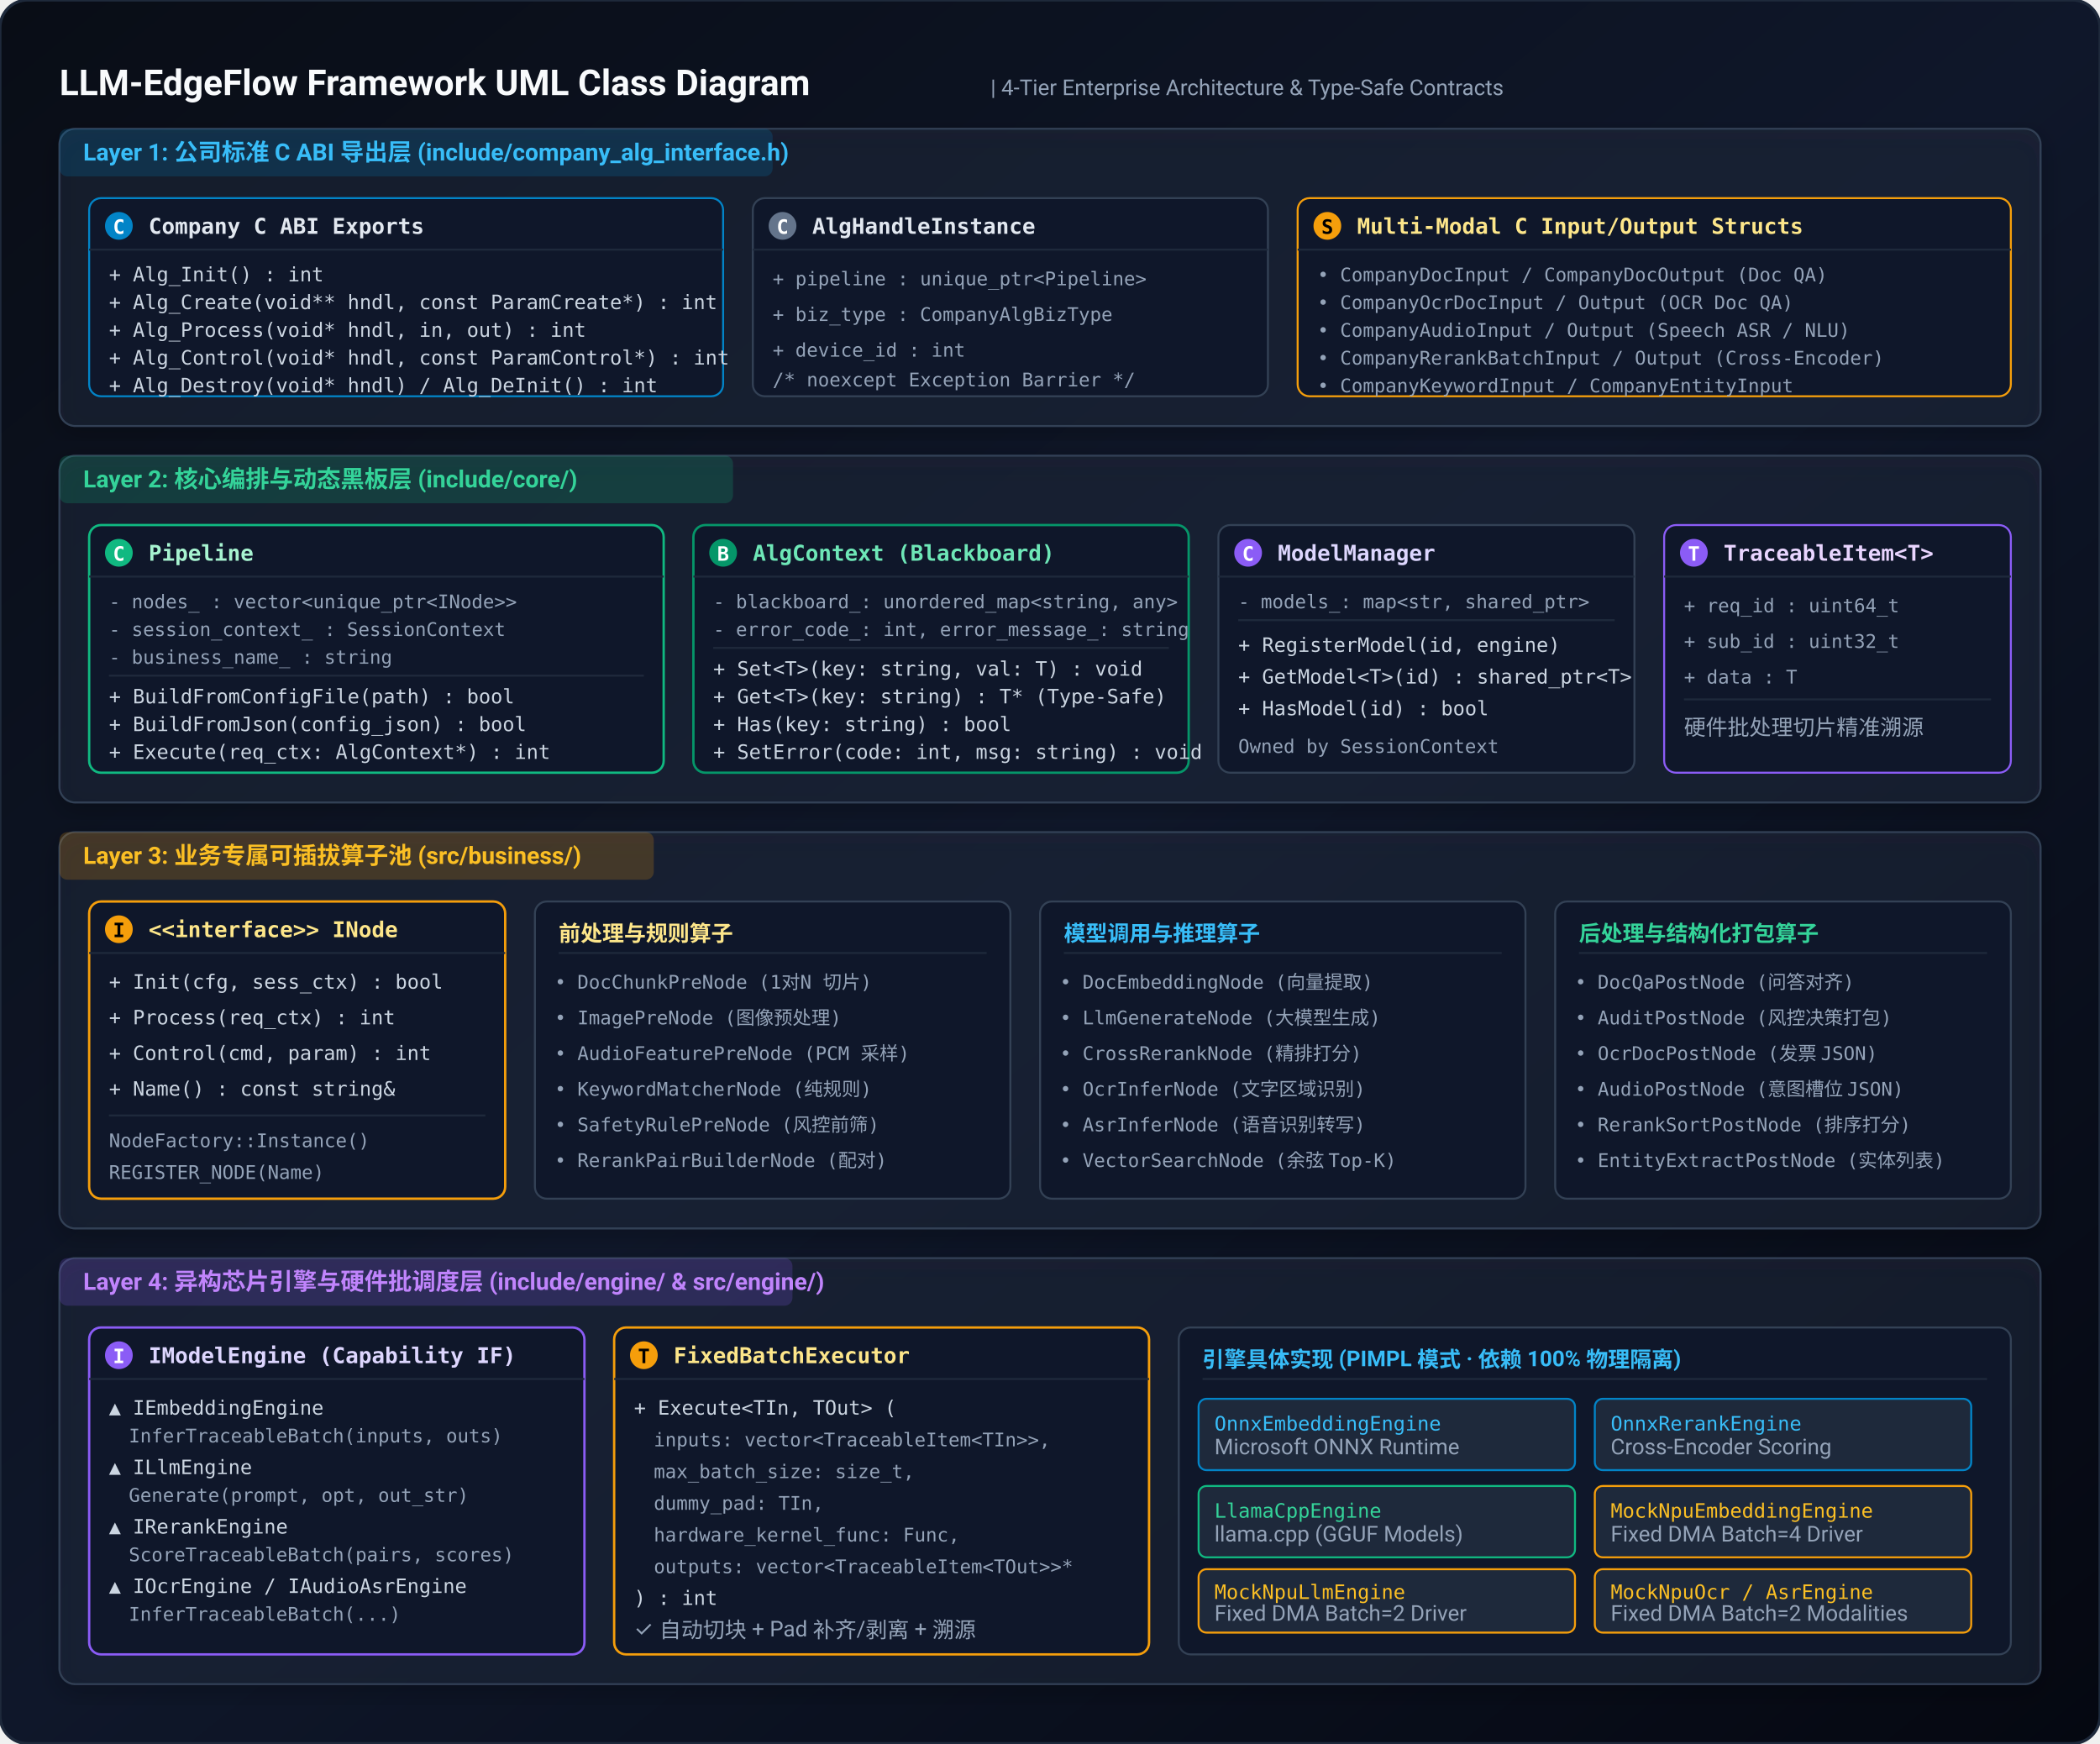
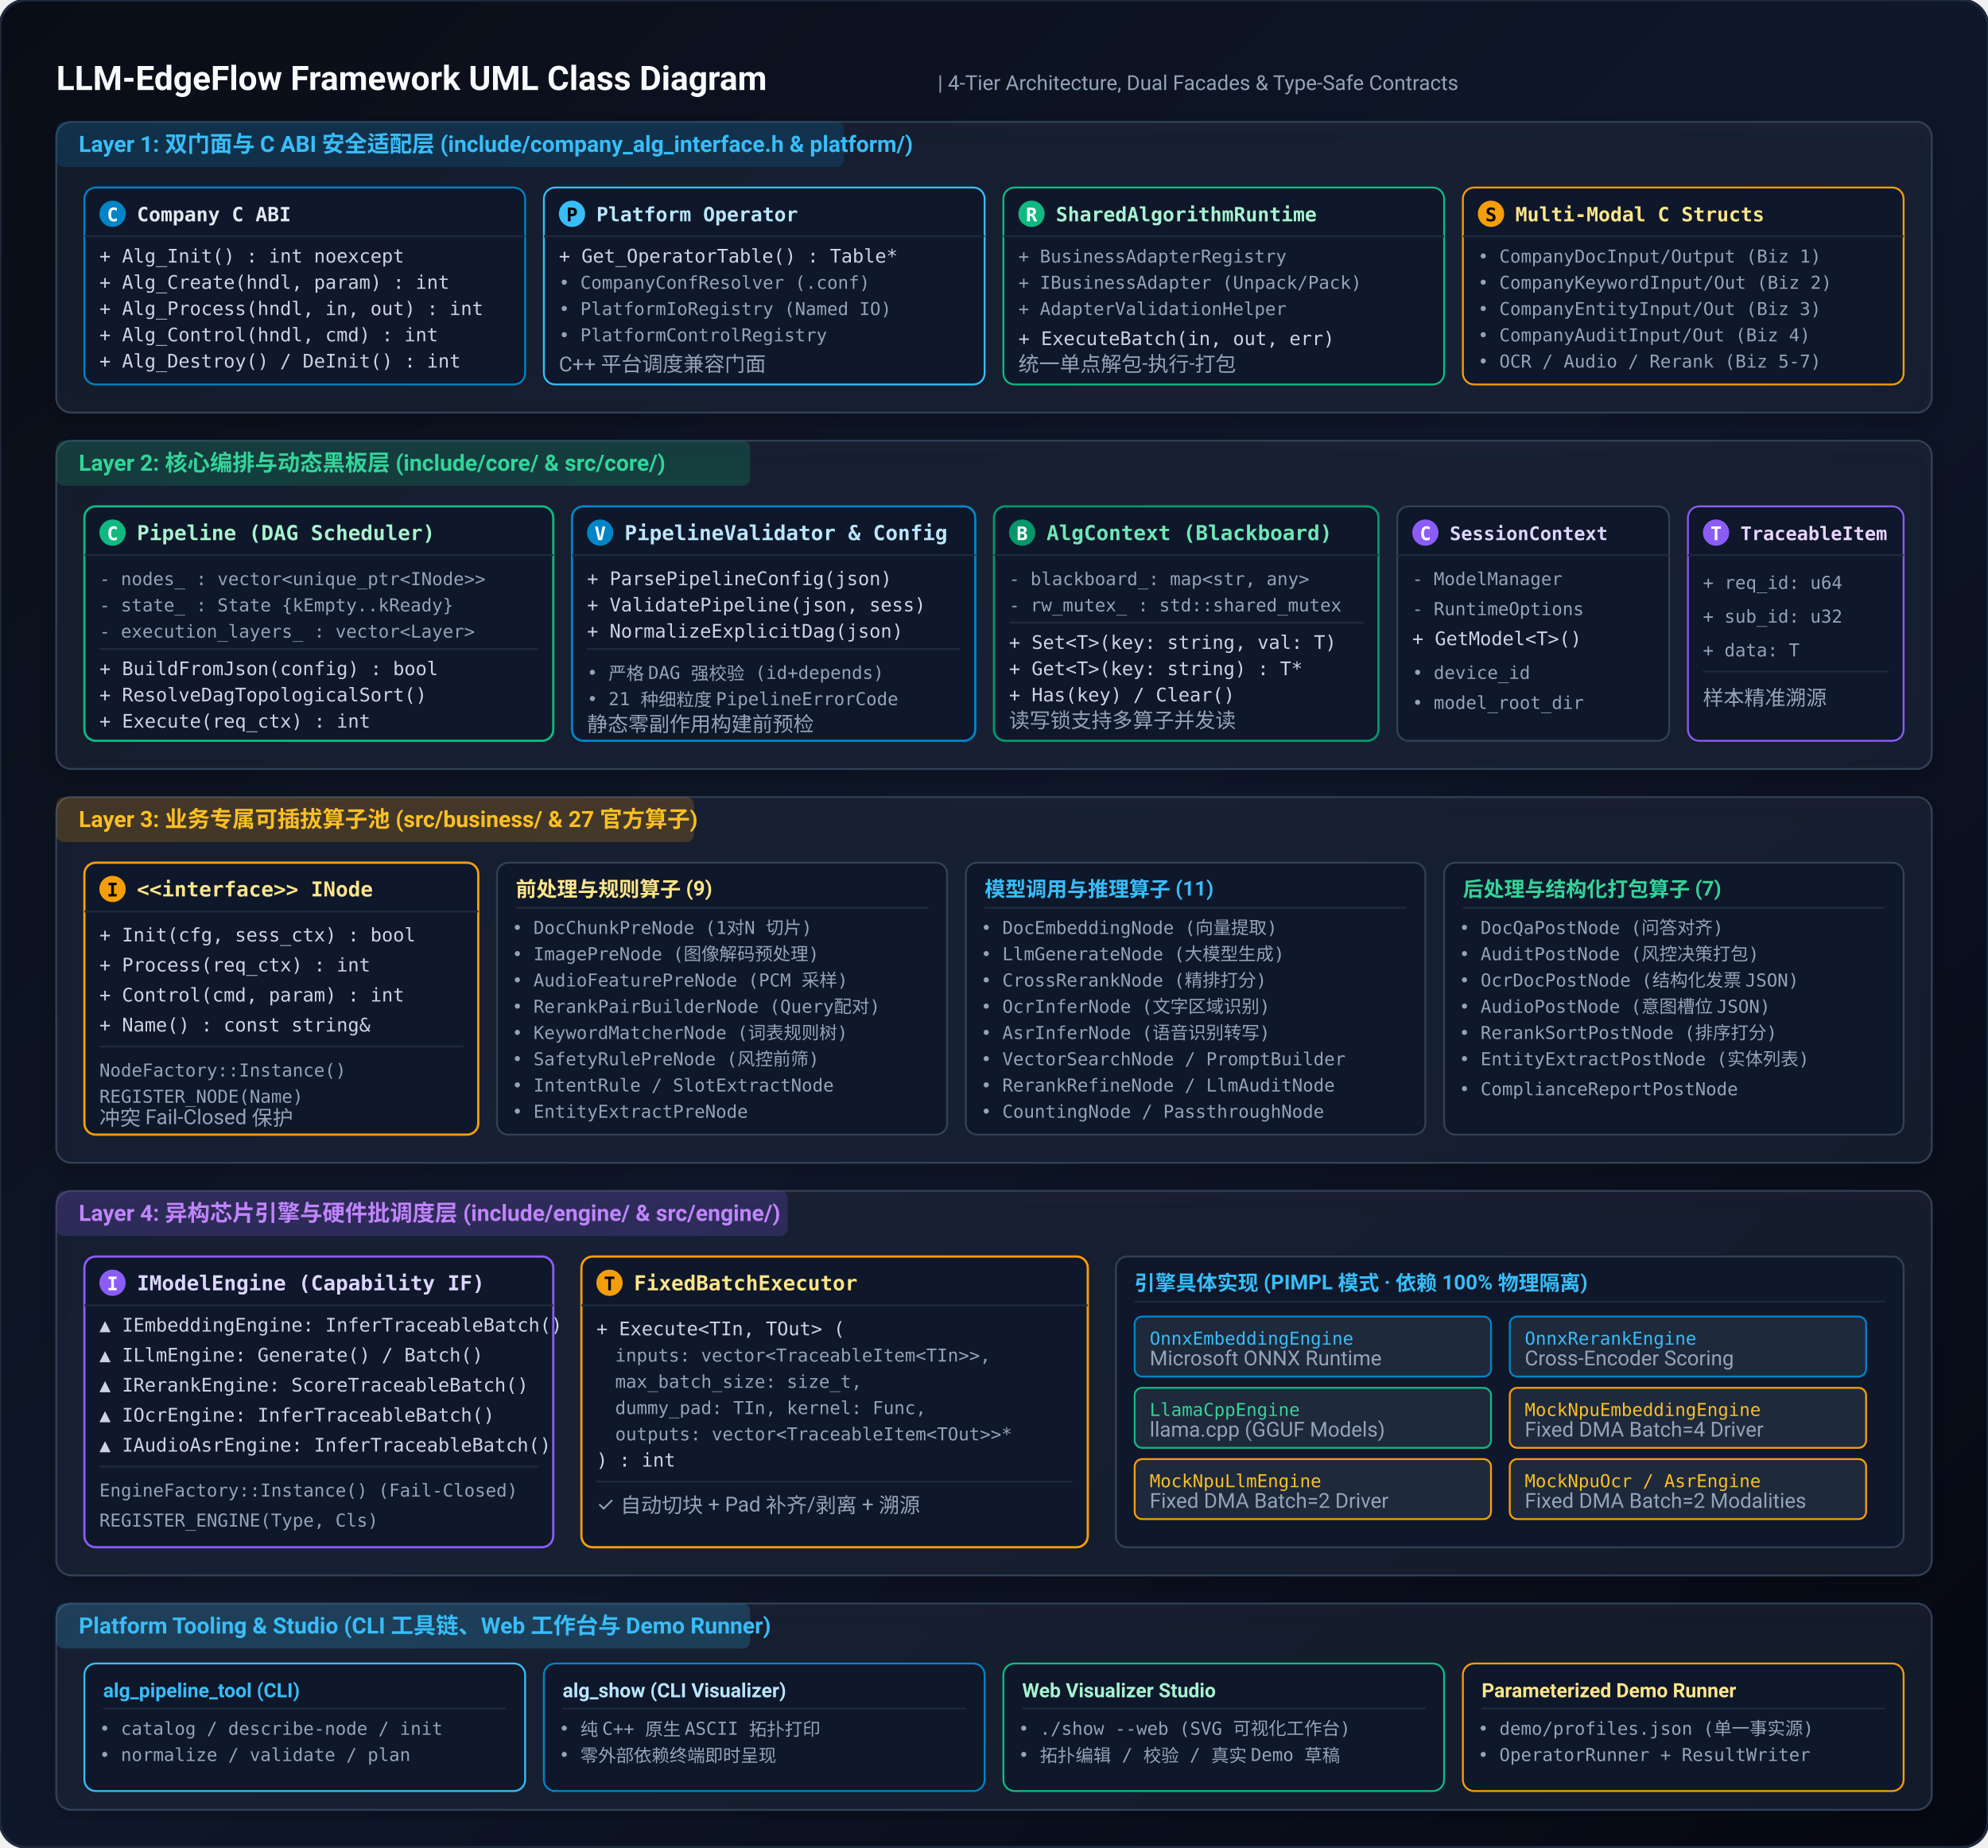
- <svg xmlns="http://www.w3.org/2000/svg" viewBox="0 0 1060 880" width="100%" height="100%">
+ <svg xmlns="http://www.w3.org/2000/svg" viewBox="0 0 1060 985" width="100%" height="100%">
  <defs>
    <linearGradient id="puml-bg" x1="0%" y1="0%" x2="100%" y2="100%">
      <stop offset="0%" stop-color="#090D16" />
      <stop offset="50%" stop-color="#0F172A" />
      <stop offset="100%" stop-color="#050811" />
    </linearGradient>
    <linearGradient id="card-bg" x1="0%" y1="0%" x2="0%" y2="100%">
      <stop offset="0%" stop-color="#1E293B" stop-opacity="0.95" />
      <stop offset="100%" stop-color="#0F172A" stop-opacity="0.98" />
    </linearGradient>
    <filter id="puml-shadow" x="-5%" y="-5%" width="110%" height="110%">
      <feDropShadow dx="0" dy="4" stdDeviation="6" flood-color="#000" flood-opacity="0.4" />
    </filter>
    <style>
      .puml-title { font-family: -apple-system, BlinkMacSystemFont, 'Segoe UI', Roboto, sans-serif; font-weight: 700; }
      .puml-code { font-family: 'Fira Code', 'JetBrains Mono', Consolas, monospace; }
      .puml-text { font-family: -apple-system, BlinkMacSystemFont, 'Segoe UI', Roboto, sans-serif; font-size: 11px; fill: #94A3B8; }
      .puml-method { font-family: 'Fira Code', 'JetBrains Mono', Consolas, monospace; font-size: 10px; fill: #CBD5E1; }
      .puml-attr { font-family: 'Fira Code', 'JetBrains Mono', Consolas, monospace; font-size: 9.5px; fill: #94A3B8; }
      .tag-c { fill: #0284C7; font-weight: bold; }
      .tag-i { fill: #10B981; font-weight: bold; }
      .tag-s { fill: #F59E0B; font-weight: bold; }
+       .tag-p { fill: #38BDF8; font-weight: bold; }
    </style>
  </defs>
-   <rect width="1060" height="880" rx="14" fill="url(#puml-bg)" stroke="#1E293B" stroke-width="1.5" />
+   <rect width="1060" height="985" rx="14" fill="url(#puml-bg)" stroke="#1E293B" stroke-width="1.5" />
  <g transform="translate(30, 28)">
    <text x="0" y="20" class="puml-title" font-size="18" fill="#F8FAFC">LLM-EdgeFlow Framework UML Class Diagram</text>
-     <text x="470" y="20" class="puml-text" font-size="12" fill="#64748B">|  4-Tier Enterprise Architecture &amp; Type-Safe Contracts</text>
+     <text x="470" y="20" class="puml-text" font-size="12" fill="#64748B">|  4-Tier Architecture, Dual Facades &amp; Type-Safe Contracts</text>
  </g>
  <g transform="translate(30, 65)">
-     <rect width="1000" height="150" rx="8" fill="#1E293B" fill-opacity="0.5" stroke="#334155" stroke-width="1" filter="url(#puml-shadow)" />
-     <rect x="0" y="0" width="360" height="24" rx="4" fill="#0284C7" fill-opacity="0.2" />
-     <text x="12" y="16" class="puml-title" font-size="12" fill="#38BDF8">Layer 1: 公司标准 C ABI 导出层 (include/company_alg_interface.h)</text>
+     <rect width="1000" height="155" rx="8" fill="#1E293B" fill-opacity="0.5" stroke="#334155" stroke-width="1" filter="url(#puml-shadow)" />
+     <rect x="0" y="0" width="420" height="24" rx="4" fill="#0284C7" fill-opacity="0.2" />
+     <text x="12" y="16" class="puml-title" font-size="12" fill="#38BDF8">Layer 1: 双门面与 C ABI 安全适配层 (include/company_alg_interface.h &amp; platform/)</text>
    <g transform="translate(15, 35)">
-       <rect width="320" height="100" rx="6" fill="#0F172A" stroke="#0284C7" stroke-width="1" />
+       <rect width="235" height="105" rx="6" fill="#0F172A" stroke="#0284C7" stroke-width="1" />
      <circle cx="15" cy="14" r="7" fill="#0284C7" />
      <text x="12" y="18" class="puml-code" font-size="10" fill="#FFF" font-weight="700">C</text>
-       <text x="30" y="18" class="puml-code" font-size="11" font-weight="700" fill="#E2E8F0">Company C ABI Exports</text>
-       <line x1="0" y1="26" x2="320" y2="26" stroke="#1E293B" stroke-width="1" />
-       <text x="10" y="42" class="puml-method">+ Alg_Init() : int</text>
-       <text x="10" y="56" class="puml-method">+ Alg_Create(void** hndl, const ParamCreate*) : int</text>
-       <text x="10" y="70" class="puml-method">+ Alg_Process(void* hndl, in, out) : int</text>
-       <text x="10" y="84" class="puml-method">+ Alg_Control(void* hndl, const ParamControl*) : int</text>
-       <text x="10" y="98" class="puml-method">+ Alg_Destroy(void* hndl) / Alg_DeInit() : int</text>
-     </g>
-     <g transform="translate(350, 35)">
-       <rect width="260" height="100" rx="6" fill="#0F172A" stroke="#334155" stroke-width="1" />
-       <circle cx="15" cy="14" r="7" fill="#64748B" />
-       <text x="12" y="18" class="puml-code" font-size="10" fill="#FFF" font-weight="700">C</text>
-       <text x="30" y="18" class="puml-code" font-size="11" font-weight="700" fill="#E2E8F0">AlgHandleInstance</text>
-       <line x1="0" y1="26" x2="260" y2="26" stroke="#1E293B" stroke-width="1" />
-       <text x="10" y="44" class="puml-attr">+ pipeline : unique_ptr&lt;Pipeline&gt;</text>
-       <text x="10" y="62" class="puml-attr">+ biz_type : CompanyAlgBizType</text>
-       <text x="10" y="80" class="puml-attr">+ device_id : int</text>
-       <text x="10" y="95" class="puml-attr" fill="#10B981">/* noexcept Exception Barrier */</text>
-     </g>
-     <g transform="translate(625, 35)">
-       <rect width="360" height="100" rx="6" fill="#0F172A" stroke="#F59E0B" stroke-width="1" />
+       <text x="28" y="18" class="puml-code" font-size="10.5" font-weight="700" fill="#E2E8F0">Company C ABI</text>
+       <line x1="0" y1="26" x2="235" y2="26" stroke="#1E293B" stroke-width="1" />
+       <text x="8" y="40" class="puml-method">+ Alg_Init() : int noexcept</text>
+       <text x="8" y="54" class="puml-method">+ Alg_Create(hndl, param) : int</text>
+       <text x="8" y="68" class="puml-method">+ Alg_Process(hndl, in, out) : int</text>
+       <text x="8" y="82" class="puml-method">+ Alg_Control(hndl, cmd) : int</text>
+       <text x="8" y="96" class="puml-method">+ Alg_Destroy() / DeInit() : int</text>
+     </g>
+     <g transform="translate(260, 35)">
+       <rect width="235" height="105" rx="6" fill="#0F172A" stroke="#38BDF8" stroke-width="1" />
+       <circle cx="15" cy="14" r="7" fill="#38BDF8" />
+       <text x="12" y="18" class="puml-code" font-size="10" fill="#000" font-weight="700">P</text>
+       <text x="28" y="18" class="puml-code" font-size="10.5" font-weight="700" fill="#BAE6FD">Platform Operator</text>
+       <line x1="0" y1="26" x2="235" y2="26" stroke="#1E293B" stroke-width="1" />
+       <text x="8" y="40" class="puml-method">+ Get_OperatorTable() : Table*</text>
+       <text x="8" y="54" class="puml-attr">• CompanyConfResolver (.conf)</text>
+       <text x="8" y="68" class="puml-attr">• PlatformIoRegistry (Named IO)</text>
+       <text x="8" y="82" class="puml-attr">• PlatformControlRegistry</text>
+       <text x="8" y="98" class="puml-text" font-size="9" fill="#38BDF8">C++ 平台调度兼容门面</text>
+     </g>
+     <g transform="translate(505, 35)">
+       <rect width="235" height="105" rx="6" fill="#0F172A" stroke="#10B981" stroke-width="1" />
+       <circle cx="15" cy="14" r="7" fill="#10B981" />
+       <text x="12" y="18" class="puml-code" font-size="10" fill="#FFF" font-weight="700">R</text>
+       <text x="28" y="18" class="puml-code" font-size="10.5" font-weight="700" fill="#A7F3D0">SharedAlgorithmRuntime</text>
+       <line x1="0" y1="26" x2="235" y2="26" stroke="#1E293B" stroke-width="1" />
+       <text x="8" y="40" class="puml-attr">+ BusinessAdapterRegistry</text>
+       <text x="8" y="54" class="puml-attr">+ IBusinessAdapter (Unpack/Pack)</text>
+       <text x="8" y="68" class="puml-attr">+ AdapterValidationHelper</text>
+       <text x="8" y="84" class="puml-method">+ ExecuteBatch(in, out, err)</text>
+       <text x="8" y="98" class="puml-text" font-size="9" fill="#34D399">统一单点解包-执行-打包</text>
+     </g>
+     <g transform="translate(750, 35)">
+       <rect width="235" height="105" rx="6" fill="#0F172A" stroke="#F59E0B" stroke-width="1" />
      <circle cx="15" cy="14" r="7" fill="#F59E0B" />
      <text x="12" y="18" class="puml-code" font-size="10" fill="#000" font-weight="700">S</text>
-       <text x="30" y="18" class="puml-code" font-size="11" font-weight="700" fill="#FDE68A">Multi-Modal C Input/Output Structs</text>
-       <line x1="0" y1="26" x2="360" y2="26" stroke="#1E293B" stroke-width="1" />
-       <text x="10" y="42" class="puml-attr">• CompanyDocInput / CompanyDocOutput (Doc QA)</text>
-       <text x="10" y="56" class="puml-attr">• CompanyOcrDocInput / Output (OCR Doc QA)</text>
-       <text x="10" y="70" class="puml-attr">• CompanyAudioInput / Output (Speech ASR / NLU)</text>
-       <text x="10" y="84" class="puml-attr">• CompanyRerankBatchInput / Output (Cross-Encoder)</text>
-       <text x="10" y="98" class="puml-attr">• CompanyKeywordInput / CompanyEntityInput</text>
-     </g>
-   </g>
-   <g transform="translate(30, 230)">
+       <text x="28" y="18" class="puml-code" font-size="10.5" font-weight="700" fill="#FDE68A">Multi-Modal C Structs</text>
+       <line x1="0" y1="26" x2="235" y2="26" stroke="#1E293B" stroke-width="1" />
+       <text x="8" y="40" class="puml-attr">• CompanyDocInput/Output (Biz 1)</text>
+       <text x="8" y="54" class="puml-attr">• CompanyKeywordInput/Out (Biz 2)</text>
+       <text x="8" y="68" class="puml-attr">• CompanyEntityInput/Out (Biz 3)</text>
+       <text x="8" y="82" class="puml-attr">• CompanyAuditInput/Out (Biz 4)</text>
+       <text x="8" y="96" class="puml-attr">• OCR / Audio / Rerank (Biz 5-7)</text>
+     </g>
+   </g>
+   <g transform="translate(30, 235)">
    <rect width="1000" height="175" rx="8" fill="#1E293B" fill-opacity="0.5" stroke="#334155" stroke-width="1" filter="url(#puml-shadow)" />
-     <rect x="0" y="0" width="340" height="24" rx="4" fill="#10B981" fill-opacity="0.2" />
-     <text x="12" y="16" class="puml-title" font-size="12" fill="#34D399">Layer 2: 核心编排与动态黑板层 (include/core/)</text>
+     <rect x="0" y="0" width="370" height="24" rx="4" fill="#10B981" fill-opacity="0.2" />
+     <text x="12" y="16" class="puml-title" font-size="12" fill="#34D399">Layer 2: 核心编排与动态黑板层 (include/core/ &amp; src/core/)</text>
    <g transform="translate(15, 35)">
-       <rect width="290" height="125" rx="6" fill="#0F172A" stroke="#10B981" stroke-width="1.2" />
+       <rect width="250" height="125" rx="6" fill="#0F172A" stroke="#10B981" stroke-width="1.2" />
      <circle cx="15" cy="14" r="7" fill="#10B981" />
      <text x="12" y="18" class="puml-code" font-size="10" fill="#FFF" font-weight="700">C</text>
-       <text x="30" y="18" class="puml-code" font-size="11" font-weight="700" fill="#A7F3D0">Pipeline</text>
-       <line x1="0" y1="26" x2="290" y2="26" stroke="#1E293B" stroke-width="1" />
-       <text x="10" y="42" class="puml-attr">- nodes_ : vector&lt;unique_ptr&lt;INode&gt;&gt;</text>
-       <text x="10" y="56" class="puml-attr">- session_context_ : SessionContext</text>
-       <text x="10" y="70" class="puml-attr">- business_name_ : string</text>
-       <line x1="10" y1="76" x2="280" y2="76" stroke="#1E293B" stroke-width="1" />
-       <text x="10" y="90" class="puml-method">+ BuildFromConfigFile(path) : bool</text>
-       <text x="10" y="104" class="puml-method">+ BuildFromJson(config_json) : bool</text>
-       <text x="10" y="118" class="puml-method">+ Execute(req_ctx: AlgContext*) : int</text>
-     </g>
-     <g transform="translate(320, 35)">
-       <rect width="250" height="125" rx="6" fill="#0F172A" stroke="#059669" stroke-width="1.2" />
+       <text x="28" y="18" class="puml-code" font-size="11" font-weight="700" fill="#A7F3D0">Pipeline (DAG Scheduler)</text>
+       <line x1="0" y1="26" x2="250" y2="26" stroke="#1E293B" stroke-width="1" />
+       <text x="8" y="42" class="puml-attr">- nodes_ : vector&lt;unique_ptr&lt;INode&gt;&gt;</text>
+       <text x="8" y="56" class="puml-attr">- state_ : State {kEmpty..kReady}</text>
+       <text x="8" y="70" class="puml-attr">- execution_layers_ : vector&lt;Layer&gt;</text>
+       <line x1="8" y1="76" x2="242" y2="76" stroke="#1E293B" stroke-width="1" />
+       <text x="8" y="90" class="puml-method">+ BuildFromJson(config) : bool</text>
+       <text x="8" y="104" class="puml-method">+ ResolveDagTopologicalSort()</text>
+       <text x="8" y="118" class="puml-method">+ Execute(req_ctx) : int</text>
+     </g>
+     <g transform="translate(275, 35)">
+       <rect width="215" height="125" rx="6" fill="#0F172A" stroke="#0284C7" stroke-width="1.2" />
+       <circle cx="15" cy="14" r="7" fill="#0284C7" />
+       <text x="12" y="18" class="puml-code" font-size="10" fill="#FFF" font-weight="700">V</text>
+       <text x="28" y="18" class="puml-code" font-size="11" font-weight="700" fill="#BAE6FD">PipelineValidator &amp; Config</text>
+       <line x1="0" y1="26" x2="215" y2="26" stroke="#1E293B" stroke-width="1" />
+       <text x="8" y="42" class="puml-method">+ ParsePipelineConfig(json)</text>
+       <text x="8" y="56" class="puml-method">+ ValidatePipeline(json, sess)</text>
+       <text x="8" y="70" class="puml-method">+ NormalizeExplicitDag(json)</text>
+       <line x1="8" y1="76" x2="207" y2="76" stroke="#1E293B" stroke-width="1" />
+       <text x="8" y="92" class="puml-attr">• 严格 DAG 强校验 (id+depends)</text>
+       <text x="8" y="106" class="puml-attr">• 21 种细粒度 PipelineErrorCode</text>
+       <text x="8" y="120" class="puml-text" font-size="9" fill="#38BDF8">静态零副作用构建前预检</text>
+     </g>
+     <g transform="translate(500, 35)">
+       <rect width="205" height="125" rx="6" fill="#0F172A" stroke="#059669" stroke-width="1.2" />
      <circle cx="15" cy="14" r="7" fill="#059669" />
      <text x="12" y="18" class="puml-code" font-size="10" fill="#FFF" font-weight="700">B</text>
-       <text x="30" y="18" class="puml-code" font-size="11" font-weight="700" fill="#6EE7B7">AlgContext (Blackboard)</text>
-       <line x1="0" y1="26" x2="250" y2="26" stroke="#1E293B" stroke-width="1" />
-       <text x="10" y="42" class="puml-attr">- blackboard_: unordered_map&lt;string, any&gt;</text>
-       <text x="10" y="56" class="puml-attr">- error_code_: int, error_message_: string</text>
-       <line x1="10" y1="62" x2="240" y2="62" stroke="#1E293B" stroke-width="1" />
-       <text x="10" y="76" class="puml-method">+ Set&lt;T&gt;(key: string, val: T) : void</text>
-       <text x="10" y="90" class="puml-method">+ Get&lt;T&gt;(key: string) : T* (Type-Safe)</text>
-       <text x="10" y="104" class="puml-method">+ Has(key: string) : bool</text>
-       <text x="10" y="118" class="puml-method">+ SetError(code: int, msg: string) : void</text>
-     </g>
-     <g transform="translate(585, 35)">
-       <rect width="210" height="125" rx="6" fill="#0F172A" stroke="#334155" stroke-width="1" />
+       <text x="28" y="18" class="puml-code" font-size="11" font-weight="700" fill="#6EE7B7">AlgContext (Blackboard)</text>
+       <line x1="0" y1="26" x2="205" y2="26" stroke="#1E293B" stroke-width="1" />
+       <text x="8" y="42" class="puml-attr">- blackboard_: map&lt;str, any&gt;</text>
+       <text x="8" y="56" class="puml-attr">- rw_mutex_ : std::shared_mutex</text>
+       <line x1="8" y1="62" x2="197" y2="62" stroke="#1E293B" stroke-width="1" />
+       <text x="8" y="76" class="puml-method">+ Set&lt;T&gt;(key: string, val: T)</text>
+       <text x="8" y="90" class="puml-method">+ Get&lt;T&gt;(key: string) : T*</text>
+       <text x="8" y="104" class="puml-method">+ Has(key) / Clear()</text>
+       <text x="8" y="118" class="puml-text" font-size="9" fill="#10B981">读写锁支持多算子并发读</text>
+     </g>
+     <g transform="translate(715, 35)">
+       <rect width="145" height="125" rx="6" fill="#0F172A" stroke="#334155" stroke-width="1" />
      <circle cx="15" cy="14" r="7" fill="#8B5CF6" />
      <text x="12" y="18" class="puml-code" font-size="10" fill="#FFF" font-weight="700">C</text>
-       <text x="30" y="18" class="puml-code" font-size="11" font-weight="700" fill="#DDD6FE">ModelManager</text>
-       <line x1="0" y1="26" x2="210" y2="26" stroke="#1E293B" stroke-width="1" />
-       <text x="10" y="42" class="puml-attr">- models_: map&lt;str, shared_ptr&gt;</text>
-       <line x1="10" y1="48" x2="200" y2="48" stroke="#1E293B" stroke-width="1" />
-       <text x="10" y="64" class="puml-method">+ RegisterModel(id, engine)</text>
-       <text x="10" y="80" class="puml-method">+ GetModel&lt;T&gt;(id) : shared_ptr&lt;T&gt;</text>
-       <text x="10" y="96" class="puml-method">+ HasModel(id) : bool</text>
-       <text x="10" y="115" class="puml-attr" fill="#A78BFA">Owned by SessionContext</text>
-     </g>
-     <g transform="translate(810, 35)">
-       <rect width="175" height="125" rx="6" fill="#0F172A" stroke="#8B5CF6" stroke-width="1" />
+       <text x="28" y="18" class="puml-code" font-size="10" font-weight="700" fill="#DDD6FE">SessionContext</text>
+       <line x1="0" y1="26" x2="145" y2="26" stroke="#1E293B" stroke-width="1" />
+       <text x="8" y="42" class="puml-attr">- ModelManager</text>
+       <text x="8" y="58" class="puml-attr">- RuntimeOptions</text>
+       <text x="8" y="74" class="puml-method">+ GetModel&lt;T&gt;()</text>
+       <text x="8" y="92" class="puml-attr">• device_id</text>
+       <text x="8" y="108" class="puml-attr">• model_root_dir</text>
+     </g>
+     <g transform="translate(870, 35)">
+       <rect width="115" height="125" rx="6" fill="#0F172A" stroke="#8B5CF6" stroke-width="1" />
      <circle cx="15" cy="14" r="7" fill="#8B5CF6" />
      <text x="12" y="18" class="puml-code" font-size="10" fill="#FFF" font-weight="700">T</text>
-       <text x="30" y="18" class="puml-code" font-size="11" font-weight="700" fill="#E9D5FF">TraceableItem&lt;T&gt;</text>
-       <line x1="0" y1="26" x2="175" y2="26" stroke="#1E293B" stroke-width="1" />
-       <text x="10" y="44" class="puml-attr">+ req_id : uint64_t</text>
-       <text x="10" y="62" class="puml-attr">+ sub_id : uint32_t</text>
-       <text x="10" y="80" class="puml-attr">+ data : T</text>
-       <line x1="10" y1="88" x2="165" y2="88" stroke="#1E293B" stroke-width="1" />
-       <text x="10" y="106" class="puml-text" font-size="9" fill="#C084FC">硬件批处理切片精准溯源</text>
-     </g>
-   </g>
-   <g transform="translate(30, 420)">
-     <rect width="1000" height="200" rx="8" fill="#1E293B" fill-opacity="0.5" stroke="#334155" stroke-width="1" filter="url(#puml-shadow)" />
-     <rect x="0" y="0" width="300" height="24" rx="4" fill="#F59E0B" fill-opacity="0.2" />
-     <text x="12" y="16" class="puml-title" font-size="12" fill="#FBBF24">Layer 3: 业务专属可插拔算子池 (src/business/)</text>
+       <text x="28" y="18" class="puml-code" font-size="10" font-weight="700" fill="#E9D5FF">TraceableItem</text>
+       <line x1="0" y1="26" x2="115" y2="26" stroke="#1E293B" stroke-width="1" />
+       <text x="8" y="44" class="puml-attr">+ req_id: u64</text>
+       <text x="8" y="62" class="puml-attr">+ sub_id: u32</text>
+       <text x="8" y="80" class="puml-attr">+ data: T</text>
+       <line x1="8" y1="88" x2="107" y2="88" stroke="#1E293B" stroke-width="1" />
+       <text x="8" y="106" class="puml-text" font-size="9" fill="#C084FC">样本精准溯源</text>
+     </g>
+   </g>
+   <g transform="translate(30, 425)">
+     <rect width="1000" height="195" rx="8" fill="#1E293B" fill-opacity="0.5" stroke="#334155" stroke-width="1" filter="url(#puml-shadow)" />
+     <rect x="0" y="0" width="340" height="24" rx="4" fill="#F59E0B" fill-opacity="0.2" />
+     <text x="12" y="16" class="puml-title" font-size="12" fill="#FBBF24">Layer 3: 业务专属可插拔算子池 (src/business/ &amp; 27 官方算子)</text>
    <g transform="translate(15, 35)">
-       <rect width="210" height="150" rx="6" fill="#0F172A" stroke="#F59E0B" stroke-width="1.2" />
+       <rect width="210" height="145" rx="6" fill="#0F172A" stroke="#F59E0B" stroke-width="1.2" />
      <circle cx="15" cy="14" r="7" fill="#F59E0B" />
      <text x="12" y="18" class="puml-code" font-size="10" fill="#000" font-weight="700">I</text>
-       <text x="30" y="18" class="puml-code" font-size="11" font-weight="700" fill="#FDE68A">&lt;&lt;interface&gt;&gt; INode</text>
+       <text x="28" y="18" class="puml-code" font-size="11" font-weight="700" fill="#FDE68A">&lt;&lt;interface&gt;&gt; INode</text>
      <line x1="0" y1="26" x2="210" y2="26" stroke="#1E293B" stroke-width="1" />
-       <text x="10" y="44" class="puml-method">+ Init(cfg, sess_ctx) : bool</text>
-       <text x="10" y="62" class="puml-method">+ Process(req_ctx) : int</text>
-       <text x="10" y="80" class="puml-method">+ Control(cmd, param) : int</text>
-       <text x="10" y="98" class="puml-method">+ Name() : const string&amp;</text>
-       <line x1="10" y1="108" x2="200" y2="108" stroke="#1E293B" stroke-width="1" />
-       <text x="10" y="124" class="puml-attr" fill="#F59E0B">NodeFactory::Instance()</text>
-       <text x="10" y="140" class="puml-attr" fill="#94A3B8">REGISTER_NODE(Name)</text>
-     </g>
-     <g transform="translate(240, 35)">
-       <rect width="240" height="150" rx="6" fill="#0F172A" stroke="#334155" stroke-width="1" />
-       <text x="12" y="20" class="puml-title" font-size="11" fill="#FDE68A">前处理与规则算子</text>
-       <line x1="12" y1="26" x2="228" y2="26" stroke="#1E293B" stroke-width="1" />
-       <text x="10" y="44" class="puml-attr">• DocChunkPreNode (1对N 切片)</text>
-       <text x="10" y="62" class="puml-attr">• ImagePreNode (图像预处理)</text>
-       <text x="10" y="80" class="puml-attr">• AudioFeaturePreNode (PCM 采样)</text>
-       <text x="10" y="98" class="puml-attr">• KeywordMatcherNode (纯规则)</text>
-       <text x="10" y="116" class="puml-attr">• SafetyRulePreNode (风控前筛)</text>
-       <text x="10" y="134" class="puml-attr">• RerankPairBuilderNode (配对)</text>
-     </g>
-     <g transform="translate(495, 35)">
-       <rect width="245" height="150" rx="6" fill="#0F172A" stroke="#334155" stroke-width="1" />
-       <text x="12" y="20" class="puml-title" font-size="11" fill="#38BDF8">模型调用与推理算子</text>
-       <line x1="12" y1="26" x2="233" y2="26" stroke="#1E293B" stroke-width="1" />
-       <text x="10" y="44" class="puml-attr">• DocEmbeddingNode (向量提取)</text>
-       <text x="10" y="62" class="puml-attr">• LlmGenerateNode (大模型生成)</text>
-       <text x="10" y="80" class="puml-attr">• CrossRerankNode (精排打分)</text>
-       <text x="10" y="98" class="puml-attr">• OcrInferNode (文字区域识别)</text>
-       <text x="10" y="116" class="puml-attr">• AsrInferNode (语音识别转写)</text>
-       <text x="10" y="134" class="puml-attr">• VectorSearchNode (余弦 Top-K)</text>
-     </g>
-     <g transform="translate(755, 35)">
-       <rect width="230" height="150" rx="6" fill="#0F172A" stroke="#334155" stroke-width="1" />
-       <text x="12" y="20" class="puml-title" font-size="11" fill="#34D399">后处理与结构化打包算子</text>
-       <line x1="12" y1="26" x2="218" y2="26" stroke="#1E293B" stroke-width="1" />
-       <text x="10" y="44" class="puml-attr">• DocQaPostNode (问答对齐)</text>
-       <text x="10" y="62" class="puml-attr">• AuditPostNode (风控决策打包)</text>
-       <text x="10" y="80" class="puml-attr">• OcrDocPostNode (发票 JSON)</text>
-       <text x="10" y="98" class="puml-attr">• AudioPostNode (意图槽位 JSON)</text>
-       <text x="10" y="116" class="puml-attr">• RerankSortPostNode (排序打分)</text>
-       <text x="10" y="134" class="puml-attr">• EntityExtractPostNode (实体列表)</text>
+       <text x="8" y="42" class="puml-method">+ Init(cfg, sess_ctx) : bool</text>
+       <text x="8" y="58" class="puml-method">+ Process(req_ctx) : int</text>
+       <text x="8" y="74" class="puml-method">+ Control(cmd, param) : int</text>
+       <text x="8" y="90" class="puml-method">+ Name() : const string&amp;</text>
+       <line x1="8" y1="98" x2="202" y2="98" stroke="#1E293B" stroke-width="1" />
+       <text x="8" y="114" class="puml-attr" fill="#F59E0B">NodeFactory::Instance()</text>
+       <text x="8" y="128" class="puml-attr" fill="#94A3B8">REGISTER_NODE(Name)</text>
+       <text x="8" y="140" class="puml-text" font-size="8.5" fill="#34D399">冲突 Fail-Closed 保护</text>
+     </g>
+     <g transform="translate(235, 35)">
+       <rect width="240" height="145" rx="6" fill="#0F172A" stroke="#334155" stroke-width="1" />
+       <text x="10" y="18" class="puml-title" font-size="11" fill="#FDE68A">前处理与规则算子 (9)</text>
+       <line x1="10" y1="24" x2="230" y2="24" stroke="#1E293B" stroke-width="1" />
+       <text x="8" y="38" class="puml-attr">• DocChunkPreNode (1对N 切片)</text>
+       <text x="8" y="52" class="puml-attr">• ImagePreNode (图像解码预处理)</text>
+       <text x="8" y="66" class="puml-attr">• AudioFeaturePreNode (PCM 采样)</text>
+       <text x="8" y="80" class="puml-attr">• RerankPairBuilderNode (Query配对)</text>
+       <text x="8" y="94" class="puml-attr">• KeywordMatcherNode (词表规则树)</text>
+       <text x="8" y="108" class="puml-attr">• SafetyRulePreNode (风控前筛)</text>
+       <text x="8" y="122" class="puml-attr">• IntentRule / SlotExtractNode</text>
+       <text x="8" y="136" class="puml-attr">• EntityExtractPreNode</text>
+     </g>
+     <g transform="translate(485, 35)">
+       <rect width="245" height="145" rx="6" fill="#0F172A" stroke="#334155" stroke-width="1" />
+       <text x="10" y="18" class="puml-title" font-size="11" fill="#38BDF8">模型调用与推理算子 (11)</text>
+       <line x1="10" y1="24" x2="235" y2="24" stroke="#1E293B" stroke-width="1" />
+       <text x="8" y="38" class="puml-attr">• DocEmbeddingNode (向量提取)</text>
+       <text x="8" y="52" class="puml-attr">• LlmGenerateNode (大模型生成)</text>
+       <text x="8" y="66" class="puml-attr">• CrossRerankNode (精排打分)</text>
+       <text x="8" y="80" class="puml-attr">• OcrInferNode (文字区域识别)</text>
+       <text x="8" y="94" class="puml-attr">• AsrInferNode (语音识别转写)</text>
+       <text x="8" y="108" class="puml-attr">• VectorSearchNode / PromptBuilder</text>
+       <text x="8" y="122" class="puml-attr">• RerankRefineNode / LlmAuditNode</text>
+       <text x="8" y="136" class="puml-attr">• CountingNode / PassthroughNode</text>
+     </g>
+     <g transform="translate(740, 35)">
+       <rect width="245" height="145" rx="6" fill="#0F172A" stroke="#334155" stroke-width="1" />
+       <text x="10" y="18" class="puml-title" font-size="11" fill="#34D399">后处理与结构化打包算子 (7)</text>
+       <line x1="10" y1="24" x2="235" y2="24" stroke="#1E293B" stroke-width="1" />
+       <text x="8" y="38" class="puml-attr">• DocQaPostNode (问答对齐)</text>
+       <text x="8" y="52" class="puml-attr">• AuditPostNode (风控决策打包)</text>
+       <text x="8" y="66" class="puml-attr">• OcrDocPostNode (结构化发票 JSON)</text>
+       <text x="8" y="80" class="puml-attr">• AudioPostNode (意图槽位 JSON)</text>
+       <text x="8" y="94" class="puml-attr">• RerankSortPostNode (排序打分)</text>
+       <text x="8" y="108" class="puml-attr">• EntityExtractPostNode (实体列表)</text>
+       <text x="8" y="124" class="puml-attr">• ComplianceReportPostNode</text>
    </g>
  </g>
  <g transform="translate(30, 635)">
-     <rect width="1000" height="215" rx="8" fill="#1E293B" fill-opacity="0.5" stroke="#334155" stroke-width="1" filter="url(#puml-shadow)" />
-     <rect x="0" y="0" width="370" height="24" rx="4" fill="#8B5CF6" fill-opacity="0.2" />
+     <rect width="1000" height="205" rx="8" fill="#1E293B" fill-opacity="0.5" stroke="#334155" stroke-width="1" filter="url(#puml-shadow)" />
+     <rect x="0" y="0" width="390" height="24" rx="4" fill="#8B5CF6" fill-opacity="0.2" />
    <text x="12" y="16" class="puml-title" font-size="12" fill="#C084FC">Layer 4: 异构芯片引擎与硬件批调度层 (include/engine/ &amp; src/engine/)</text>
    <g transform="translate(15, 35)">
-       <rect width="250" height="165" rx="6" fill="#0F172A" stroke="#8B5CF6" stroke-width="1.2" />
+       <rect width="250" height="155" rx="6" fill="#0F172A" stroke="#8B5CF6" stroke-width="1.2" />
      <circle cx="15" cy="14" r="7" fill="#8B5CF6" />
      <text x="12" y="18" class="puml-code" font-size="10" fill="#FFF" font-weight="700">I</text>
-       <text x="30" y="18" class="puml-code" font-size="11" font-weight="700" fill="#DDD6FE">IModelEngine (Capability IF)</text>
+       <text x="28" y="18" class="puml-code" font-size="11" font-weight="700" fill="#DDD6FE">IModelEngine (Capability IF)</text>
      <line x1="0" y1="26" x2="250" y2="26" stroke="#1E293B" stroke-width="1" />
-       <text x="10" y="44" class="puml-method">▲ IEmbeddingEngine</text>
-       <text x="20" y="58" class="puml-attr">InferTraceableBatch(inputs, outs)</text>
-       <text x="10" y="74" class="puml-method">▲ ILlmEngine</text>
-       <text x="20" y="88" class="puml-attr">Generate(prompt, opt, out_str)</text>
-       <text x="10" y="104" class="puml-method">▲ IRerankEngine</text>
-       <text x="20" y="118" class="puml-attr">ScoreTraceableBatch(pairs, scores)</text>
-       <text x="10" y="134" class="puml-method">▲ IOcrEngine / IAudioAsrEngine</text>
-       <text x="20" y="148" class="puml-attr">InferTraceableBatch(...)</text>
+       <text x="8" y="40" class="puml-method">▲ IEmbeddingEngine: InferTraceableBatch()</text>
+       <text x="8" y="56" class="puml-method">▲ ILlmEngine: Generate() / Batch()</text>
+       <text x="8" y="72" class="puml-method">▲ IRerankEngine: ScoreTraceableBatch()</text>
+       <text x="8" y="88" class="puml-method">▲ IOcrEngine: InferTraceableBatch()</text>
+       <text x="8" y="104" class="puml-method">▲ IAudioAsrEngine: InferTraceableBatch()</text>
+       <line x1="8" y1="112" x2="242" y2="112" stroke="#1E293B" stroke-width="1" />
+       <text x="8" y="128" class="puml-attr" fill="#A78BFA">EngineFactory::Instance() (Fail-Closed)</text>
+       <text x="8" y="144" class="puml-attr" fill="#94A3B8">REGISTER_ENGINE(Type, Cls)</text>
    </g>
    <g transform="translate(280, 35)">
-       <rect width="270" height="165" rx="6" fill="#0F172A" stroke="#F59E0B" stroke-width="1.2" />
+       <rect width="270" height="155" rx="6" fill="#0F172A" stroke="#F59E0B" stroke-width="1.2" />
      <circle cx="15" cy="14" r="7" fill="#F59E0B" />
      <text x="12" y="18" class="puml-code" font-size="10" fill="#000" font-weight="700">T</text>
-       <text x="30" y="18" class="puml-code" font-size="11" font-weight="700" fill="#FDE68A">FixedBatchExecutor</text>
+       <text x="28" y="18" class="puml-code" font-size="11" font-weight="700" fill="#FDE68A">FixedBatchExecutor</text>
      <line x1="0" y1="26" x2="270" y2="26" stroke="#1E293B" stroke-width="1" />
-       <text x="10" y="44" class="puml-method">+ Execute&lt;TIn, TOut&gt; (</text>
-       <text x="20" y="60" class="puml-attr">inputs: vector&lt;TraceableItem&lt;TIn&gt;&gt;,</text>
-       <text x="20" y="76" class="puml-attr">max_batch_size: size_t,</text>
-       <text x="20" y="92" class="puml-attr">dummy_pad: TIn,</text>
-       <text x="20" y="108" class="puml-attr">hardware_kernel_func: Func,</text>
-       <text x="20" y="124" class="puml-attr">outputs: vector&lt;TraceableItem&lt;TOut&gt;&gt;*</text>
-       <text x="10" y="140" class="puml-method">) : int</text>
-       <text x="10" y="156" class="puml-text" fill="#34D399">✓ 自动切块 + Pad 补齐/剥离 + 溯源</text>
+       <text x="8" y="42" class="puml-method">+ Execute&lt;TIn, TOut&gt; (</text>
+       <text x="18" y="56" class="puml-attr">inputs: vector&lt;TraceableItem&lt;TIn&gt;&gt;,</text>
+       <text x="18" y="70" class="puml-attr">max_batch_size: size_t,</text>
+       <text x="18" y="84" class="puml-attr">dummy_pad: TIn, kernel: Func,</text>
+       <text x="18" y="98" class="puml-attr">outputs: vector&lt;TraceableItem&lt;TOut&gt;&gt;*</text>
+       <text x="8" y="112" class="puml-method">) : int</text>
+       <line x1="8" y1="120" x2="262" y2="120" stroke="#1E293B" stroke-width="1" />
+       <text x="8" y="136" class="puml-text" fill="#34D399">✓ 自动切块 + Pad 补齐/剥离 + 溯源</text>
    </g>
    <g transform="translate(565, 35)">
-       <rect width="420" height="165" rx="6" fill="#0F172A" stroke="#334155" stroke-width="1" />
-       <text x="12" y="20" class="puml-title" font-size="11" fill="#38BDF8">引擎具体实现 (PIMPL 模式 · 依赖 100% 物理隔离)</text>
-       <line x1="12" y1="26" x2="408" y2="26" stroke="#1E293B" stroke-width="1" />
-       <g transform="translate(10, 36)">
-         <rect width="190" height="36" rx="4" fill="#1E293B" stroke="#0284C7" stroke-width="1" />
-         <text x="8" y="16" class="puml-code" font-size="10" fill="#38BDF8">OnnxEmbeddingEngine</text>
-         <text x="8" y="28" class="puml-text" font-size="9">Microsoft ONNX Runtime</text>
-       </g>
-       <g transform="translate(210, 36)">
-         <rect width="190" height="36" rx="4" fill="#1E293B" stroke="#0284C7" stroke-width="1" />
-         <text x="8" y="16" class="puml-code" font-size="10" fill="#38BDF8">OnnxRerankEngine</text>
-         <text x="8" y="28" class="puml-text" font-size="9">Cross-Encoder Scoring</text>
-       </g>
-       <g transform="translate(10, 80)">
-         <rect width="190" height="36" rx="4" fill="#1E293B" stroke="#10B981" stroke-width="1" />
-         <text x="8" y="16" class="puml-code" font-size="10" fill="#34D399">LlamaCppEngine</text>
-         <text x="8" y="28" class="puml-text" font-size="9">llama.cpp (GGUF Models)</text>
-       </g>
-       <g transform="translate(210, 80)">
-         <rect width="190" height="36" rx="4" fill="#1E293B" stroke="#F59E0B" stroke-width="1" />
-         <text x="8" y="16" class="puml-code" font-size="10" fill="#FBBF24">MockNpuEmbeddingEngine</text>
-         <text x="8" y="28" class="puml-text" font-size="9">Fixed DMA Batch=4 Driver</text>
-       </g>
-       <g transform="translate(10, 122)">
+       <rect width="420" height="155" rx="6" fill="#0F172A" stroke="#334155" stroke-width="1" />
+       <text x="10" y="18" class="puml-title" font-size="11" fill="#38BDF8">引擎具体实现 (PIMPL 模式 · 依赖 100% 物理隔离)</text>
+       <line x1="10" y1="24" x2="410" y2="24" stroke="#1E293B" stroke-width="1" />
+       <g transform="translate(10, 32)">
+         <rect width="190" height="32" rx="4" fill="#1E293B" stroke="#0284C7" stroke-width="1" />
+         <text x="8" y="15" class="puml-code" font-size="9.5" fill="#38BDF8">OnnxEmbeddingEngine</text>
+         <text x="8" y="26" class="puml-text" font-size="8.5">Microsoft ONNX Runtime</text>
+       </g>
+       <g transform="translate(210, 32)">
+         <rect width="190" height="32" rx="4" fill="#1E293B" stroke="#0284C7" stroke-width="1" />
+         <text x="8" y="15" class="puml-code" font-size="9.5" fill="#38BDF8">OnnxRerankEngine</text>
+         <text x="8" y="26" class="puml-text" font-size="8.5">Cross-Encoder Scoring</text>
+       </g>
+       <g transform="translate(10, 70)">
+         <rect width="190" height="32" rx="4" fill="#1E293B" stroke="#10B981" stroke-width="1" />
+         <text x="8" y="15" class="puml-code" font-size="9.5" fill="#34D399">LlamaCppEngine</text>
+         <text x="8" y="26" class="puml-text" font-size="8.5">llama.cpp (GGUF Models)</text>
+       </g>
+       <g transform="translate(210, 70)">
        <rect width="190" height="32" rx="4" fill="#1E293B" stroke="#F59E0B" stroke-width="1" />
-         <text x="8" y="15" class="puml-code" font-size="10" fill="#FBBF24">MockNpuLlmEngine</text>
-         <text x="8" y="26" class="puml-text" font-size="9">Fixed DMA Batch=2 Driver</text>
-       </g>
-       <g transform="translate(210, 122)">
+         <text x="8" y="15" class="puml-code" font-size="9.5" fill="#FBBF24">MockNpuEmbeddingEngine</text>
+         <text x="8" y="26" class="puml-text" font-size="8.5">Fixed DMA Batch=4 Driver</text>
+       </g>
+       <g transform="translate(10, 108)">
        <rect width="190" height="32" rx="4" fill="#1E293B" stroke="#F59E0B" stroke-width="1" />
-         <text x="8" y="15" class="puml-code" font-size="10" fill="#FBBF24">MockNpuOcr / AsrEngine</text>
-         <text x="8" y="26" class="puml-text" font-size="9">Fixed DMA Batch=2 Modalities</text>
-       </g>
+         <text x="8" y="15" class="puml-code" font-size="9.5" fill="#FBBF24">MockNpuLlmEngine</text>
+         <text x="8" y="26" class="puml-text" font-size="8.5">Fixed DMA Batch=2 Driver</text>
+       </g>
+       <g transform="translate(210, 108)">
+         <rect width="190" height="32" rx="4" fill="#1E293B" stroke="#F59E0B" stroke-width="1" />
+         <text x="8" y="15" class="puml-code" font-size="9.5" fill="#FBBF24">MockNpuOcr / AsrEngine</text>
+         <text x="8" y="26" class="puml-text" font-size="8.5">Fixed DMA Batch=2 Modalities</text>
+       </g>
+     </g>
+   </g>
+   <g transform="translate(30, 855)">
+     <rect width="1000" height="110" rx="8" fill="#1E293B" fill-opacity="0.5" stroke="#334155" stroke-width="1" filter="url(#puml-shadow)" />
+     <rect x="0" y="0" width="370" height="24" rx="4" fill="#38BDF8" fill-opacity="0.2" />
+     <text x="12" y="16" class="puml-title" font-size="12" fill="#38BDF8">Platform Tooling &amp; Studio (CLI 工具链、Web 工作台与 Demo Runner)</text>
+     <g transform="translate(15, 32)">
+       <rect width="235" height="68" rx="6" fill="#0F172A" stroke="#38BDF8" stroke-width="1" />
+       <text x="10" y="18" class="puml-title" font-size="10.5" fill="#38BDF8">alg_pipeline_tool (CLI)</text>
+       <line x1="10" y1="24" x2="225" y2="24" stroke="#1E293B" stroke-width="1" />
+       <text x="8" y="38" class="puml-attr">• catalog / describe-node / init</text>
+       <text x="8" y="52" class="puml-attr">• normalize / validate / plan</text>
+     </g>
+     <g transform="translate(260, 32)">
+       <rect width="235" height="68" rx="6" fill="#0F172A" stroke="#0284C7" stroke-width="1" />
+       <text x="10" y="18" class="puml-title" font-size="10.5" fill="#BAE6FD">alg_show (CLI Visualizer)</text>
+       <line x1="10" y1="24" x2="225" y2="24" stroke="#1E293B" stroke-width="1" />
+       <text x="8" y="38" class="puml-attr">• 纯 C++ 原生 ASCII 拓扑打印</text>
+       <text x="8" y="52" class="puml-attr">• 零外部依赖终端即时呈现</text>
+     </g>
+     <g transform="translate(505, 32)">
+       <rect width="235" height="68" rx="6" fill="#0F172A" stroke="#10B981" stroke-width="1" />
+       <text x="10" y="18" class="puml-title" font-size="10.5" fill="#A7F3D0">Web Visualizer Studio</text>
+       <line x1="10" y1="24" x2="225" y2="24" stroke="#1E293B" stroke-width="1" />
+       <text x="8" y="38" class="puml-attr">• ./show --web (SVG 可视化工作台)</text>
+       <text x="8" y="52" class="puml-attr">• 拓扑编辑 / 校验 / 真实 Demo 草稿</text>
+     </g>
+     <g transform="translate(750, 32)">
+       <rect width="235" height="68" rx="6" fill="#0F172A" stroke="#F59E0B" stroke-width="1" />
+       <text x="10" y="18" class="puml-title" font-size="10.5" fill="#FDE68A">Parameterized Demo Runner</text>
+       <line x1="10" y1="24" x2="225" y2="24" stroke="#1E293B" stroke-width="1" />
+       <text x="8" y="38" class="puml-attr">• demo/profiles.json (单一事实源)</text>
+       <text x="8" y="52" class="puml-attr">• OperatorRunner + ResultWriter</text>
    </g>
  </g>
</svg>
